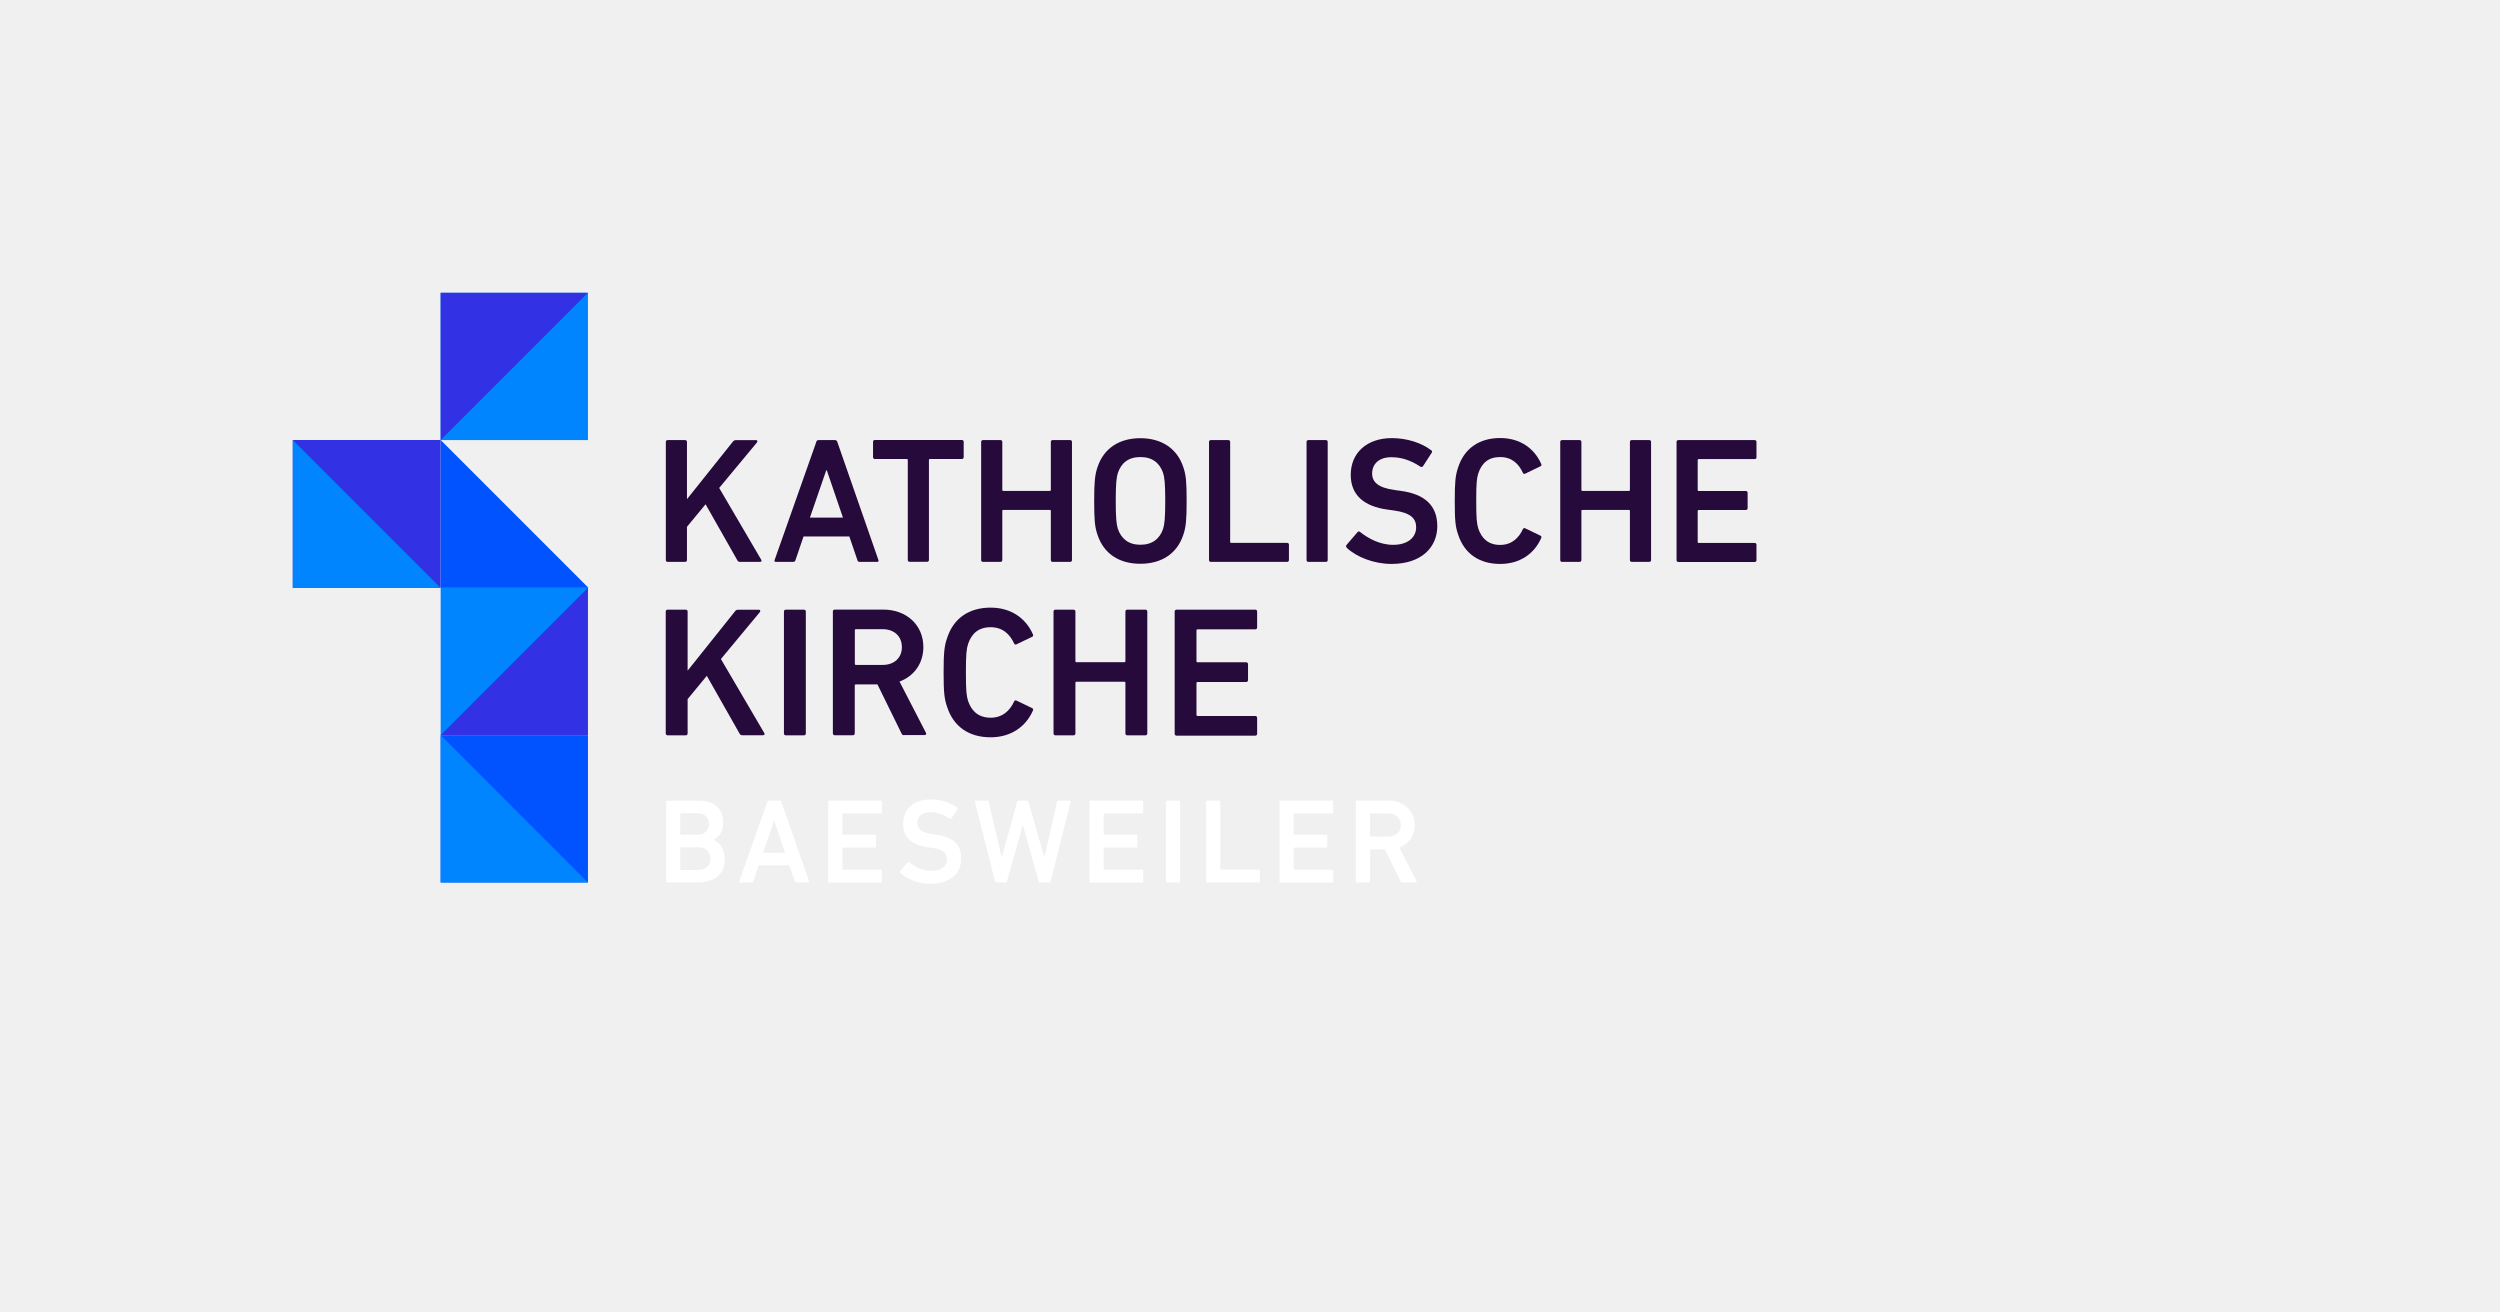
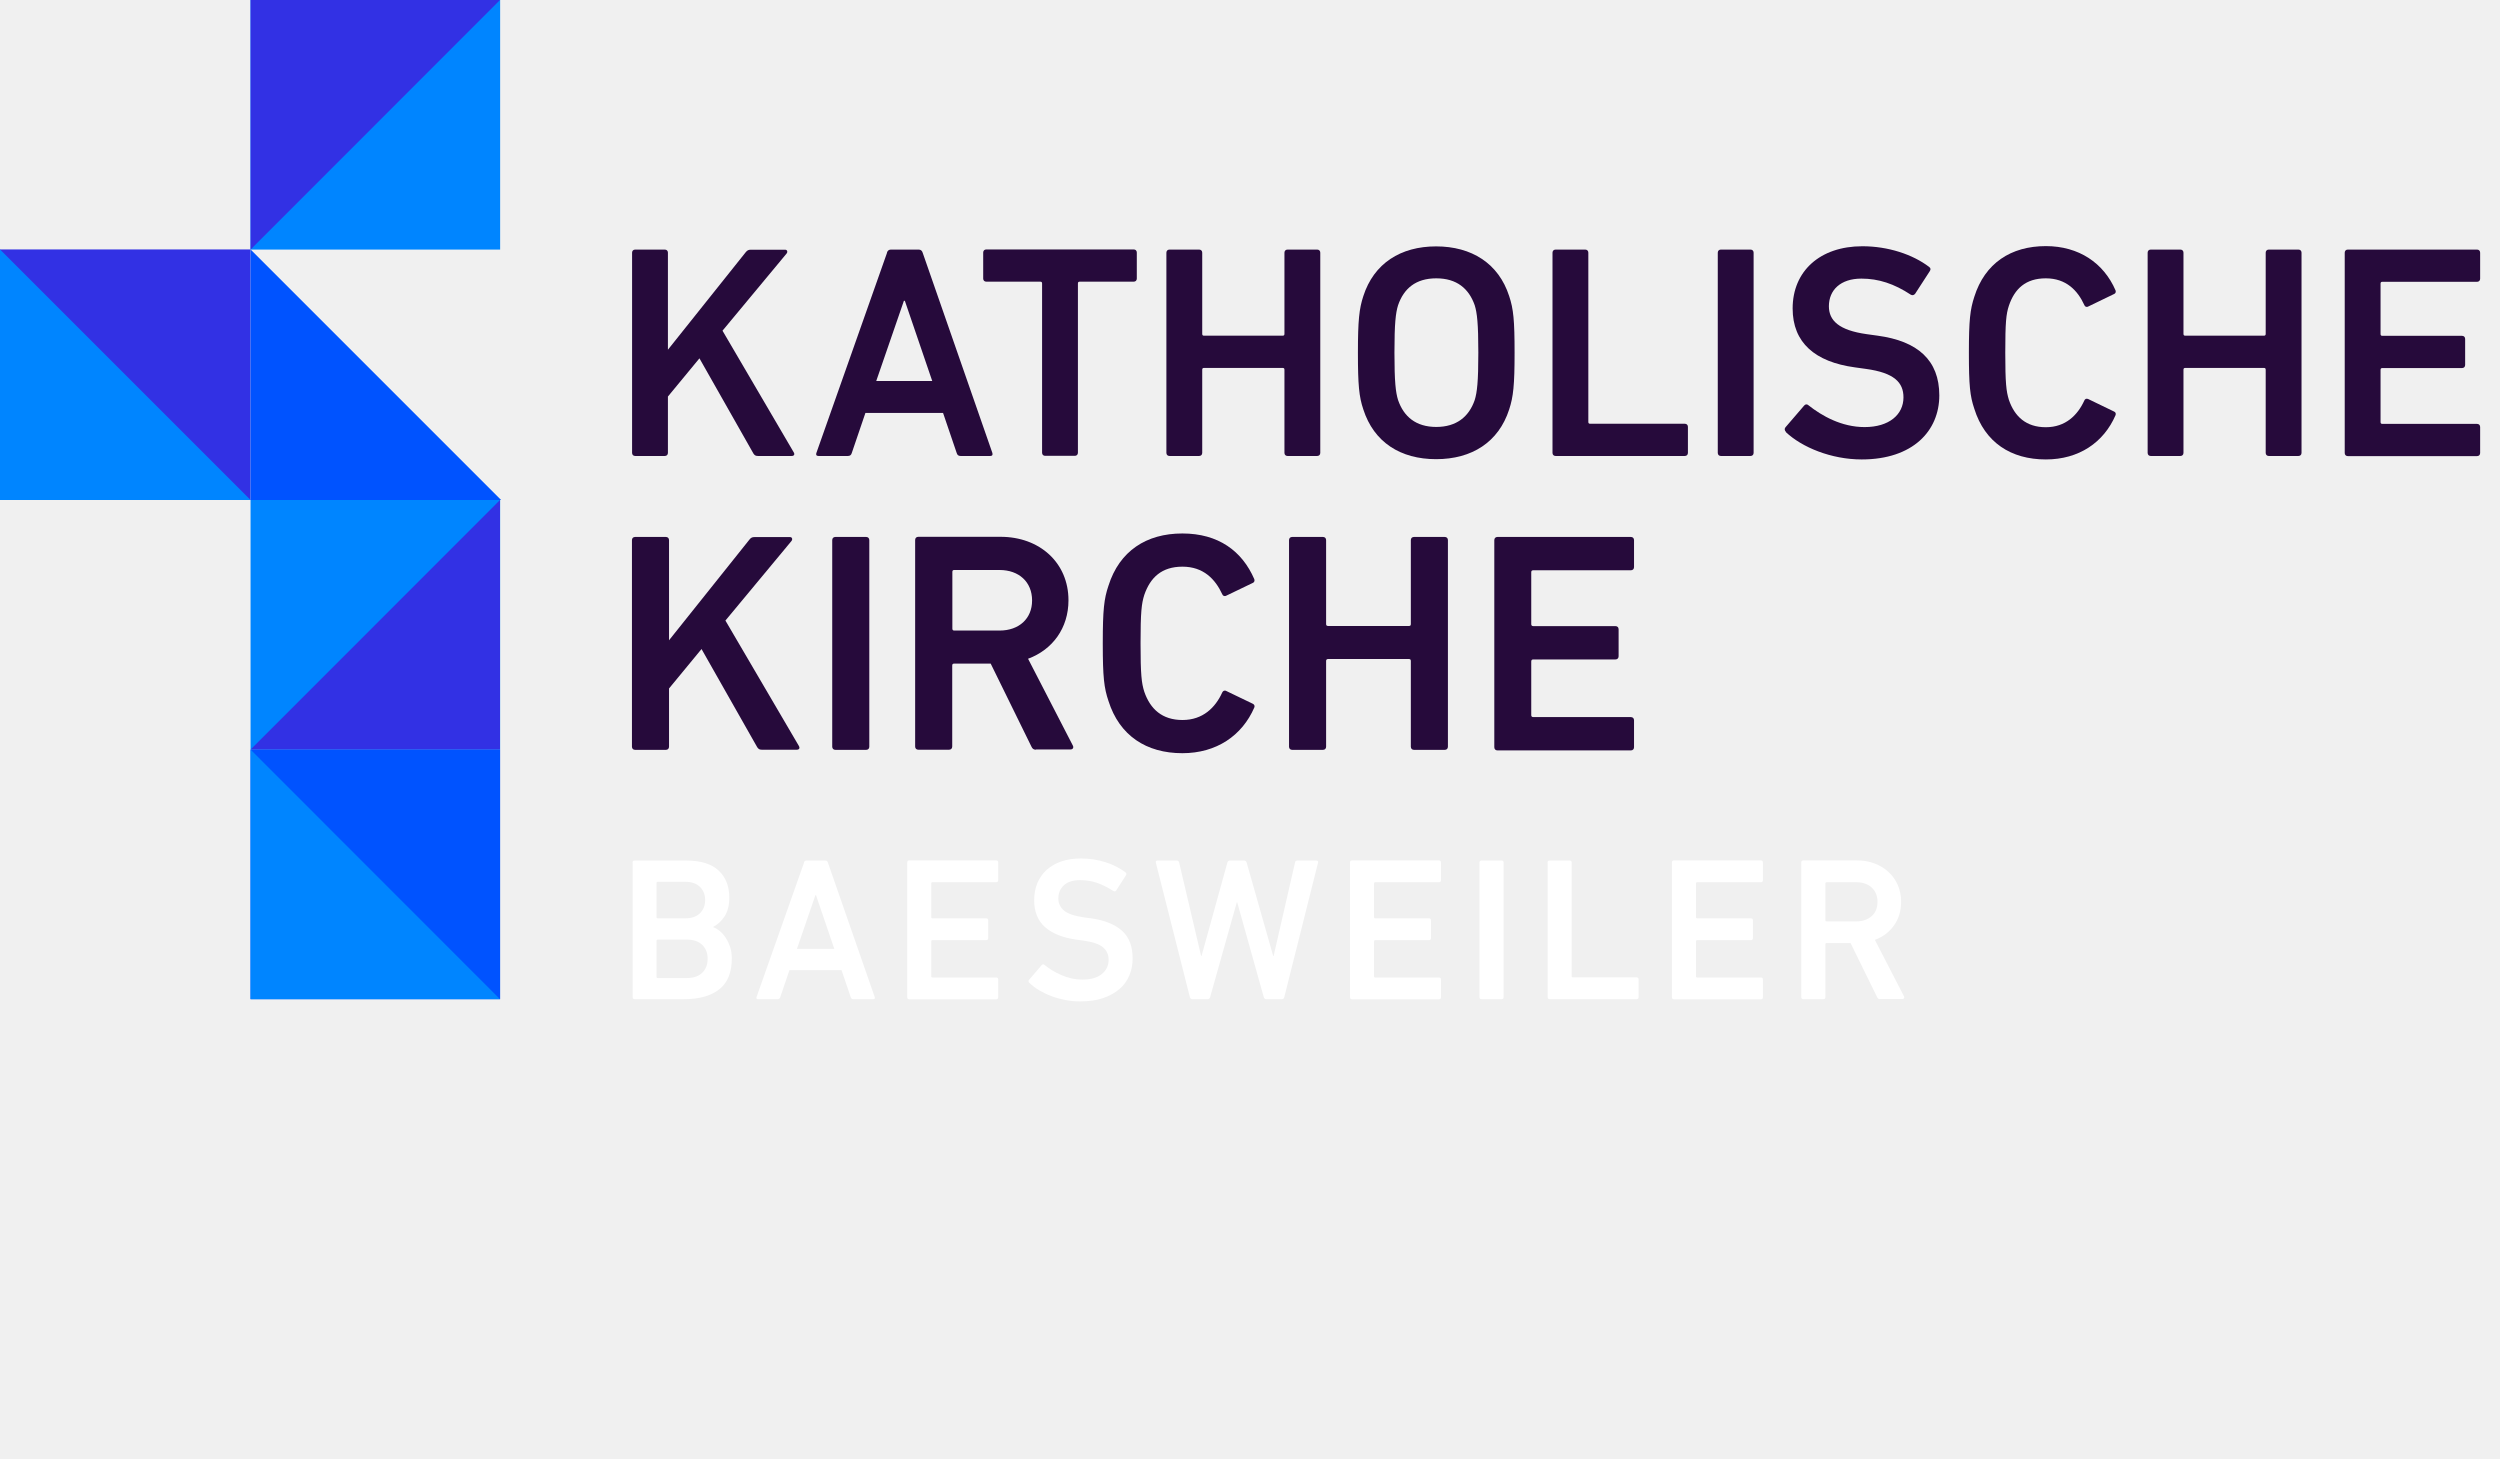
- <svg xmlns="http://www.w3.org/2000/svg" viewBox="0 0 305 160">
+ <svg xmlns="http://www.w3.org/2000/svg" version="1.1" viewBox="0 0 180 105">
  <defs>
    <style>
-       .cls-1 {
-         fill: none;
-       }
- 
-       .cls-2 {
+       .st0 {
        fill: #0085ff;
      }

-       .cls-3 {
+       .st1 {
        fill: #fff;
      }

-       .cls-4 {
+       .st2 {
        fill: #0053ff;
      }

-       .cls-5 {
-         fill: #260a3b;
+       .st3 {
+         fill: #3231e4;
      }

-       .cls-6 {
-         fill: #3231e4;
+       .st4 {
+         fill: #260a3b;
      }
    </style>
  </defs>
-   <rect class="cls-1" x="0" y="0" width="305" height="160" />
-   <path class="cls-5" d="M81.22,74.61c0-.14.09-.23.23-.23h2.21c.14,0,.23.09.23.23v7.21l5.79-7.25c.11-.14.2-.18.36-.18h2.57c.14,0,.2.16.09.29l-4.75,5.72,5.29,9.03c.09.16.02.27-.16.27h-2.5c-.18,0-.25-.05-.34-.18l-4.01-7.07-2.34,2.84v4.19c0,.14-.09.23-.23.23h-2.21c-.14,0-.23-.09-.23-.23v-14.87Z" />
-   <path class="cls-5" d="M95.64,74.61c0-.14.09-.23.23-.23h2.21c.14,0,.23.09.23.23v14.87c0,.14-.09.23-.23.23h-2.21c-.14,0-.23-.09-.23-.23v-14.87Z" />
-   <path class="cls-5" d="M110.32,89.7c-.18,0-.27-.07-.34-.23l-2.93-5.97h-2.64c-.09,0-.13.05-.13.14v5.83c0,.14-.09.23-.23.23h-2.21c-.14,0-.23-.09-.23-.23v-14.87c0-.14.09-.23.23-.23h5.92c2.82,0,4.89,1.87,4.89,4.57,0,2.01-1.15,3.56-2.91,4.21l3.22,6.24c.09.16,0,.29-.16.29h-2.5ZM110.03,78.95c0-1.33-.95-2.19-2.34-2.19h-3.27c-.09,0-.13.04-.13.14v4.08c0,.09.04.14.13.14h3.27c1.4,0,2.34-.86,2.34-2.16Z" />
-   <path class="cls-5" d="M115.12,82.04c0-2.43.09-3.2.41-4.15.79-2.5,2.73-3.76,5.32-3.76,2.46,0,4.3,1.26,5.18,3.29.04.11,0,.23-.11.27l-1.91.92c-.14.07-.25,0-.29-.11-.5-1.08-1.35-1.98-2.86-1.98s-2.32.79-2.75,2.03c-.2.63-.27,1.24-.27,3.49s.07,2.86.27,3.49c.43,1.24,1.28,2.03,2.75,2.03s2.37-.9,2.86-1.98c.05-.11.16-.18.29-.11l1.91.92c.11.05.16.16.11.27-.88,2.03-2.73,3.29-5.18,3.29-2.59,0-4.53-1.26-5.32-3.76-.32-.95-.41-1.71-.41-4.14Z" />
-   <path class="cls-5" d="M128.53,74.61c0-.14.09-.23.23-.23h2.21c.14,0,.23.09.23.23v6.04c0,.09.04.14.14.14h5.83c.09,0,.13-.04.13-.14v-6.04c0-.14.09-.23.23-.23h2.21c.14,0,.23.09.23.23v14.87c0,.14-.09.23-.23.23h-2.21c-.14,0-.23-.09-.23-.23v-6.17c0-.09-.04-.14-.13-.14h-5.83c-.09,0-.14.05-.14.14v6.17c0,.14-.09.23-.23.23h-2.21c-.14,0-.23-.09-.23-.23v-14.87Z" />
-   <path class="cls-5" d="M143.31,74.61c0-.14.09-.23.23-.23h9.6c.14,0,.23.09.23.23v1.94c0,.14-.09.23-.23.23h-7.03c-.09,0-.14.04-.14.14v3.74c0,.09.05.14.14.14h5.92c.14,0,.23.09.23.23v1.94c0,.14-.09.23-.23.23h-5.92c-.09,0-.14.05-.14.14v3.87c0,.09.05.14.14.14h7.03c.14,0,.23.09.23.23v1.94c0,.14-.09.23-.23.23h-9.6c-.14,0-.23-.09-.23-.23v-14.87Z" />
-   <path class="cls-5" d="M81.23,53.91c0-.13.09-.22.22-.22h2.14c.13,0,.22.09.22.22v6.99l5.61-7.03c.11-.13.2-.17.35-.17h2.49c.13,0,.2.15.09.28l-4.61,5.55,5.13,8.76c.09.15.02.26-.15.26h-2.42c-.17,0-.24-.04-.33-.17l-3.89-6.86-2.27,2.75v4.06c0,.13-.09.22-.22.22h-2.14c-.13,0-.22-.09-.22-.22v-14.42Z" />
-   <path class="cls-5" d="M99.58,53.91c.04-.13.13-.22.28-.22h2.01c.15,0,.24.09.28.22l5.02,14.42c.04.13,0,.22-.15.22h-2.14c-.15,0-.24-.07-.28-.22l-.98-2.88h-5.59l-.98,2.88c-.04.15-.13.22-.28.22h-2.12c-.15,0-.2-.09-.15-.22l5.09-14.42ZM102.84,63.15l-1.97-5.77h-.07l-1.99,5.77h4.02Z" />
-   <path class="cls-5" d="M110.97,68.54c-.13,0-.22-.09-.22-.22v-12.19c0-.09-.04-.13-.13-.13h-3.89c-.13,0-.22-.09-.22-.22v-1.88c0-.13.09-.22.22-.22h10.62c.13,0,.22.09.22.22v1.88c0,.13-.09.22-.22.22h-3.89c-.09,0-.13.04-.13.13v12.19c0,.13-.09.22-.22.22h-2.14Z" />
-   <path class="cls-5" d="M119.7,53.91c0-.13.09-.22.22-.22h2.14c.13,0,.22.09.22.22v5.85c0,.09.04.13.13.13h5.66c.09,0,.13-.04.13-.13v-5.85c0-.13.09-.22.22-.22h2.14c.13,0,.22.09.22.22v14.42c0,.13-.09.22-.22.22h-2.14c-.13,0-.22-.09-.22-.22v-5.99c0-.09-.04-.13-.13-.13h-5.66c-.09,0-.13.04-.13.13v5.99c0,.13-.09.22-.22.22h-2.14c-.13,0-.22-.09-.22-.22v-14.42Z" />
-   <path class="cls-5" d="M133.88,65.2c-.31-.92-.39-1.75-.39-4.08s.09-3.17.39-4.08c.76-2.36,2.69-3.58,5.24-3.58s4.5,1.22,5.26,3.58c.31.92.39,1.75.39,4.08s-.09,3.17-.39,4.08c-.76,2.36-2.69,3.58-5.26,3.58s-4.48-1.22-5.24-3.58ZM141.9,64.52c.17-.55.26-1.31.26-3.41s-.09-2.86-.26-3.41c-.42-1.2-1.29-1.94-2.77-1.94s-2.34.74-2.75,1.94c-.17.55-.26,1.29-.26,3.41s.09,2.86.26,3.41c.41,1.2,1.29,1.94,2.75,1.94s2.36-.74,2.77-1.94Z" />
-   <path class="cls-5" d="M147.5,53.91c0-.13.09-.22.22-.22h2.14c.13,0,.22.09.22.22v12.19c0,.09.04.13.13.13h6.82c.13,0,.22.09.22.22v1.88c0,.13-.09.22-.22.22h-9.31c-.13,0-.22-.09-.22-.22v-14.42Z" />
-   <path class="cls-5" d="M159.4,53.91c0-.13.09-.22.22-.22h2.14c.13,0,.22.09.22.22v14.42c0,.13-.09.22-.22.22h-2.14c-.13,0-.22-.09-.22-.22v-14.42Z" />
-   <path class="cls-5" d="M164.31,66.82c-.09-.09-.13-.22-.04-.33l1.35-1.57c.09-.11.22-.11.31-.02.96.76,2.38,1.57,4.04,1.57,1.77,0,2.8-.9,2.8-2.14,0-1.07-.66-1.77-2.71-2.05l-.79-.11c-2.86-.39-4.48-1.77-4.48-4.24,0-2.69,1.97-4.48,5.02-4.48,1.86,0,3.63.59,4.81,1.49.11.09.13.17.04.31l-1.05,1.62c-.09.11-.2.13-.31.07-1.2-.79-2.32-1.16-3.56-1.16-1.51,0-2.34.83-2.34,1.99,0,1.03.72,1.73,2.73,2.01l.79.11c2.86.39,4.43,1.75,4.43,4.3s-1.9,4.61-5.59,4.61c-2.18,0-4.3-.87-5.46-1.97Z" />
-   <path class="cls-5" d="M177.48,61.11c0-2.36.09-3.1.39-4.02.76-2.42,2.64-3.65,5.15-3.65,2.38,0,4.17,1.22,5.02,3.19.04.11,0,.22-.11.26l-1.86.9c-.13.07-.24,0-.28-.11-.48-1.05-1.31-1.92-2.77-1.92s-2.25.76-2.66,1.97c-.2.61-.26,1.2-.26,3.39s.07,2.77.26,3.39c.41,1.2,1.24,1.97,2.66,1.97s2.29-.87,2.77-1.92c.04-.11.15-.17.28-.11l1.86.9c.11.04.15.15.11.26-.85,1.97-2.64,3.19-5.02,3.19-2.51,0-4.39-1.22-5.15-3.65-.31-.92-.39-1.66-.39-4.02Z" />
-   <path class="cls-5" d="M190.35,53.91c0-.13.09-.22.22-.22h2.14c.13,0,.22.09.22.22v5.85c0,.09.04.13.13.13h5.66c.09,0,.13-.04.13-.13v-5.85c0-.13.09-.22.22-.22h2.14c.13,0,.22.09.22.22v14.42c0,.13-.09.22-.22.22h-2.14c-.13,0-.22-.09-.22-.22v-5.99c0-.09-.04-.13-.13-.13h-5.66c-.09,0-.13.04-.13.13v5.99c0,.13-.09.22-.22.22h-2.14c-.13,0-.22-.09-.22-.22v-14.42Z" />
-   <path class="cls-5" d="M204.54,53.91c0-.13.09-.22.22-.22h9.31c.13,0,.22.09.22.22v1.88c0,.13-.09.22-.22.22h-6.82c-.09,0-.13.04-.13.13v3.63c0,.09.04.13.13.13h5.74c.13,0,.22.09.22.22v1.88c0,.13-.09.22-.22.22h-5.74c-.09,0-.13.04-.13.13v3.76c0,.09.04.13.13.13h6.82c.13,0,.22.09.22.22v1.88c0,.13-.09.22-.22.22h-9.31c-.13,0-.22-.09-.22-.22v-14.42Z" />
+   <path class="st4" d="M45.5,38.89c0-.14.09-.23.23-.23h2.21c.14,0,.23.09.23.23v7.21l5.79-7.25c.11-.14.2-.18.36-.18h2.57c.14,0,.2.16.09.29l-4.75,5.72,5.29,9.03c.09.16.02.27-.16.27h-2.5c-.18,0-.25-.05-.34-.18l-4.01-7.07-2.34,2.84v4.19c0,.14-.09.23-.23.23h-2.21c-.14,0-.23-.09-.23-.23,0,0,0-14.87,0-14.87Z" />
+   <path class="st4" d="M59.92,38.89c0-.14.09-.23.23-.23h2.21c.14,0,.23.09.23.23v14.87c0,.14-.09.23-.23.23h-2.21c-.14,0-.23-.09-.23-.23v-14.87Z" />
+   <path class="st4" d="M74.6,53.98c-.18,0-.27-.07-.34-.23l-2.93-5.97h-2.64c-.09,0-.13.05-.13.14v5.83c0,.14-.09.23-.23.23h-2.21c-.14,0-.23-.09-.23-.23v-14.87c0-.14.09-.23.23-.23h5.92c2.82,0,4.89,1.87,4.89,4.57,0,2.01-1.15,3.56-2.91,4.21l3.22,6.24c.09.16,0,.29-.16.29h-2.5l.02.02ZM74.31,43.23c0-1.33-.95-2.19-2.34-2.19h-3.27c-.09,0-.13.04-.13.14v4.08c0,.09.04.14.13.14h3.27c1.4,0,2.34-.86,2.34-2.16h0Z" />
+   <path class="st4" d="M79.4,46.32c0-2.43.09-3.2.41-4.15.79-2.5,2.73-3.76,5.32-3.76s4.3,1.26,5.18,3.29c.04.11,0,.23-.11.27l-1.91.92c-.14.07-.25,0-.29-.11-.5-1.08-1.35-1.98-2.86-1.98s-2.32.79-2.75,2.03c-.2.63-.27,1.24-.27,3.49s.07,2.86.27,3.49c.43,1.24,1.28,2.03,2.75,2.03s2.37-.9,2.86-1.98c.05-.11.16-.18.29-.11l1.91.92c.11.05.16.16.11.27-.88,2.03-2.73,3.29-5.18,3.29-2.59,0-4.53-1.26-5.32-3.76-.32-.95-.41-1.71-.41-4.14h0Z" />
+   <path class="st4" d="M92.81,38.89c0-.14.09-.23.23-.23h2.21c.14,0,.23.09.23.23v6.04c0,.09.04.14.14.14h5.83c.09,0,.13-.04.13-.14v-6.04c0-.14.09-.23.23-.23h2.21c.14,0,.23.09.23.23v14.87c0,.14-.09.23-.23.23h-2.21c-.14,0-.23-.09-.23-.23v-6.17c0-.09-.04-.14-.13-.14h-5.83c-.09,0-.14.05-.14.14v6.17c0,.14-.09.23-.23.23h-2.21c-.14,0-.23-.09-.23-.23v-14.87Z" />
+   <path class="st4" d="M107.59,38.89c0-.14.09-.23.23-.23h9.6c.14,0,.23.09.23.23v1.94c0,.14-.09.23-.23.23h-7.03c-.09,0-.14.04-.14.14v3.74c0,.09.05.14.14.14h5.92c.14,0,.23.09.23.23v1.94c0,.14-.09.23-.23.23h-5.92c-.09,0-.14.05-.14.14v3.87c0,.09.05.14.14.14h7.03c.14,0,.23.09.23.23v1.94c0,.14-.09.23-.23.23h-9.6c-.14,0-.23-.09-.23-.23v-14.91Z" />
+   <path class="st4" d="M45.51,18.19c0-.13.09-.22.22-.22h2.14c.13,0,.22.09.22.22v6.99l5.61-7.03c.11-.13.2-.17.35-.17h2.49c.13,0,.2.15.09.28l-4.61,5.55,5.13,8.76c.09.15.02.26-.15.26h-2.42c-.17,0-.24-.04-.33-.17l-3.89-6.86-2.27,2.75v4.06c0,.13-.09.22-.22.22h-2.14c-.13,0-.22-.09-.22-.22,0,0,0-14.42,0-14.42Z" />
+   <path class="st4" d="M63.86,18.19c.04-.13.13-.22.28-.22h2.01c.15,0,.24.09.28.22l5.02,14.42c.04.13,0,.22-.15.22h-2.14c-.15,0-.24-.07-.28-.22l-.98-2.88h-5.59l-.98,2.88c-.04.15-.13.22-.28.22h-2.12c-.15,0-.2-.09-.15-.22l5.09-14.42h0ZM67.12,27.43l-1.97-5.77h-.07l-1.99,5.77h4.03Z" />
+   <path class="st4" d="M75.25,32.82c-.13,0-.22-.09-.22-.22v-12.19c0-.09-.04-.13-.13-.13h-3.89c-.13,0-.22-.09-.22-.22v-1.88c0-.13.09-.22.22-.22h10.62c.13,0,.22.09.22.22v1.88c0,.13-.09.22-.22.22h-3.89c-.09,0-.13.04-.13.13v12.19c0,.13-.09.22-.22.22h-2.14Z" />
+   <path class="st4" d="M83.98,18.19c0-.13.09-.22.22-.22h2.14c.13,0,.22.09.22.22v5.85c0,.09.04.13.13.13h5.66c.09,0,.13-.04.13-.13v-5.85c0-.13.09-.22.22-.22h2.14c.13,0,.22.09.22.22v14.42c0,.13-.09.22-.22.22h-2.14c-.13,0-.22-.09-.22-.22v-5.99c0-.09-.04-.13-.13-.13h-5.66c-.09,0-.13.04-.13.13v5.99c0,.13-.09.22-.22.22h-2.14c-.13,0-.22-.09-.22-.22,0,0,0-14.42,0-14.42Z" />
+   <path class="st4" d="M98.16,29.48c-.31-.92-.39-1.75-.39-4.08s.09-3.17.39-4.08c.76-2.36,2.69-3.58,5.24-3.58s4.5,1.22,5.26,3.58c.31.92.39,1.75.39,4.08s-.09,3.17-.39,4.08c-.76,2.36-2.69,3.58-5.26,3.58s-4.48-1.22-5.24-3.58ZM106.18,28.8c.17-.55.26-1.31.26-3.41s-.09-2.86-.26-3.41c-.42-1.2-1.29-1.94-2.77-1.94s-2.34.74-2.75,1.94c-.17.55-.26,1.29-.26,3.41s.09,2.86.26,3.41c.41,1.2,1.29,1.94,2.75,1.94s2.36-.74,2.77-1.94Z" />
+   <path class="st4" d="M111.78,18.19c0-.13.09-.22.22-.22h2.14c.13,0,.22.09.22.22v12.19c0,.09.04.13.13.13h6.82c.13,0,.22.09.22.22v1.88c0,.13-.09.22-.22.22h-9.31c-.13,0-.22-.09-.22-.22v-14.42h0Z" />
+   <path class="st4" d="M123.68,18.19c0-.13.09-.22.22-.22h2.14c.13,0,.22.09.22.22v14.42c0,.13-.09.22-.22.22h-2.14c-.13,0-.22-.09-.22-.22v-14.42Z" />
+   <path class="st4" d="M128.59,31.1c-.09-.09-.13-.22-.04-.33l1.35-1.57c.09-.11.22-.11.31-.02.96.76,2.38,1.57,4.04,1.57,1.77,0,2.8-.9,2.8-2.14,0-1.07-.66-1.77-2.71-2.05l-.79-.11c-2.86-.39-4.48-1.77-4.48-4.24,0-2.69,1.97-4.48,5.02-4.48,1.86,0,3.63.59,4.81,1.49.11.09.13.17.04.31l-1.05,1.62c-.09.11-.2.13-.31.07-1.2-.79-2.32-1.16-3.56-1.16-1.51,0-2.34.83-2.34,1.99,0,1.03.72,1.73,2.73,2.01l.79.11c2.86.39,4.43,1.75,4.43,4.3s-1.9,4.61-5.59,4.61c-2.18,0-4.3-.87-5.46-1.97h.01Z" />
+   <path class="st4" d="M141.76,25.39c0-2.36.09-3.1.39-4.02.76-2.42,2.64-3.65,5.15-3.65,2.38,0,4.17,1.22,5.02,3.19.04.11,0,.22-.11.26l-1.86.9c-.13.07-.24,0-.28-.11-.48-1.05-1.31-1.92-2.77-1.92s-2.25.76-2.66,1.97c-.2.61-.26,1.2-.26,3.39s.07,2.77.26,3.39c.41,1.2,1.24,1.97,2.66,1.97s2.29-.87,2.77-1.92c.04-.11.15-.17.28-.11l1.86.9c.11.04.15.15.11.26-.85,1.97-2.64,3.19-5.02,3.19-2.51,0-4.39-1.22-5.15-3.65-.31-.92-.39-1.66-.39-4.02v-.02Z" />
+   <path class="st4" d="M154.63,18.19c0-.13.09-.22.22-.22h2.14c.13,0,.22.09.22.22v5.85c0,.09.04.13.13.13h5.66c.09,0,.13-.04.13-.13v-5.85c0-.13.09-.22.22-.22h2.14c.13,0,.22.09.22.22v14.42c0,.13-.09.22-.22.22h-2.14c-.13,0-.22-.09-.22-.22v-5.99c0-.09-.04-.13-.13-.13h-5.66c-.09,0-.13.04-.13.13v5.99c0,.13-.09.22-.22.22h-2.14c-.13,0-.22-.09-.22-.22v-14.42Z" />
+   <path class="st4" d="M168.82,18.19c0-.13.09-.22.22-.22h9.31c.13,0,.22.09.22.22v1.88c0,.13-.09.22-.22.22h-6.82c-.09,0-.13.04-.13.13v3.63c0,.09.04.13.13.13h5.74c.13,0,.22.09.22.22v1.88c0,.13-.09.22-.22.22h-5.74c-.09,0-.13.04-.13.13v3.76c0,.09.04.13.13.13h6.82c.13,0,.22.09.22.22v1.88c0,.13-.09.22-.22.22h-9.31c-.13,0-.22-.09-.22-.22v-14.42h0Z" />
  <g>
-     <rect class="cls-6" x="35.72" y="53.68" width="18.04" height="18.04" />
-     <polygon class="cls-2" points="35.72 53.68 35.72 71.72 53.76 71.72 35.72 53.68" />
+     <rect class="st3" y="17.96" width="18.04" height="18.04" />
+     <polygon class="st0" points="0 17.96 0 36 18.04 36 0 17.96" />
  </g>
  <g>
-     <rect class="cls-2" x="53.76" y="35.72" width="17.97" height="17.97" />
-     <polyline class="cls-6" points="71.72 35.72 53.76 35.72 53.76 53.69" />
+     <rect class="st0" x="18.04" width="17.97" height="17.97" />
+     <polyline class="st3" points="36 0 18.04 0 18.04 17.97" />
  </g>
  <g>
-     <rect class="cls-2" x="53.76" y="71.72" width="17.97" height="17.97" />
-     <polyline class="cls-6" points="53.76 89.69 71.72 89.69 71.72 71.72" />
+     <rect class="st0" x="18.04" y="36" width="17.97" height="17.97" />
+     <polyline class="st3" points="18.04 53.97 36 53.97 36 36" />
  </g>
  <g>
-     <rect class="cls-4" x="53.76" y="89.69" width="17.97" height="17.97" />
-     <polyline class="cls-2" points="71.72 107.66 53.76 107.66 53.76 89.69" />
+     <rect class="st2" x="18.04" y="53.97" width="17.97" height="17.97" />
+     <polyline class="st0" points="36 71.94 18.04 71.94 18.04 53.97" />
  </g>
-   <polygon class="cls-4" points="53.76 71.72 71.8 71.72 53.76 53.68 53.76 71.72" />
+   <polygon class="st2" points="18.04 36 36.08 36 18.04 17.96 18.04 36" />
  <g>
-     <path class="cls-3" d="M81.26,97.83c0-.1.05-.15.15-.15h3.71c1.06,0,1.84.24,2.35.73.51.48.76,1.13.76,1.93,0,.57-.12,1.02-.34,1.36-.23.34-.5.59-.81.75v.03c.16.06.31.15.47.28s.3.29.42.48c.13.19.23.41.32.66.08.25.12.53.12.83,0,1-.3,1.74-.89,2.21-.6.48-1.44.72-2.54.72h-3.56c-.1,0-.15-.05-.15-.15v-9.68ZM85.07,101.84c.44,0,.79-.12,1.04-.36s.38-.55.38-.95-.13-.72-.38-.96c-.25-.24-.6-.36-1.04-.36h-1.99c-.06,0-.09.03-.09.09v2.45c0,.06.03.09.09.09h1.99ZM82.99,106.05c0,.06.03.09.09.09h2.08c.49,0,.86-.13,1.12-.38.26-.25.39-.59.39-1.01s-.13-.74-.39-1c-.26-.25-.63-.38-1.12-.38h-2.08c-.06,0-.09.03-.09.09v2.6Z" />
-     <path class="cls-3" d="M93.6,97.83c.03-.1.09-.15.19-.15h1.35c.1,0,.16.05.19.15l3.37,9.68c.03.1,0,.15-.1.15h-1.44c-.1,0-.16-.05-.19-.15l-.66-1.94h-3.75l-.66,1.94c-.03.1-.09.15-.19.15h-1.42c-.1,0-.13-.05-.1-.15l3.42-9.68ZM95.79,104.04l-1.32-3.87h-.04l-1.33,3.87h2.7Z" />
-     <path class="cls-3" d="M101.04,97.82c0-.1.05-.15.15-.15h6.25c.1,0,.15.05.15.15v1.27c0,.1-.05.15-.15.15h-4.58c-.06,0-.09.03-.09.09v2.42c0,.06.03.09.09.09h3.86c.1,0,.15.05.15.15v1.27c0,.1-.05.15-.15.15h-3.86c-.06,0-.09.03-.09.09v2.51c0,.06.03.09.09.09h4.58c.1,0,.15.05.15.15v1.27c0,.1-.05.15-.15.15h-6.25c-.1,0-.15-.05-.15-.15v-9.69Z" />
-     <path class="cls-3" d="M113.5,107.82c-.37,0-.73-.03-1.08-.1-.35-.07-.69-.16-1-.28-.32-.12-.61-.26-.88-.42s-.5-.34-.7-.53c-.08-.08-.09-.15-.03-.22l.91-1.06c.07-.08.14-.08.21-.01.16.13.33.25.54.38s.42.24.65.34.47.18.73.24.52.09.81.09c.6,0,1.06-.13,1.39-.4.33-.27.49-.61.49-1.03,0-.36-.13-.66-.4-.89-.26-.23-.74-.39-1.42-.49l-.53-.07c-.97-.14-1.71-.44-2.23-.9-.52-.46-.78-1.11-.78-1.94,0-.45.08-.86.23-1.23.16-.37.38-.69.67-.95.29-.26.65-.47,1.06-.61.42-.14.88-.21,1.4-.21.62,0,1.22.09,1.78.27.56.18,1.04.43,1.44.73.07.06.08.13.03.21l-.7,1.09c-.06.08-.13.09-.21.04-.41-.26-.81-.46-1.19-.59-.38-.13-.78-.19-1.2-.19-.51,0-.9.12-1.17.37-.27.25-.4.57-.4.96,0,.34.14.63.41.86.27.23.75.39,1.43.49l.53.07c.97.14,1.71.44,2.22.9.51.46.76,1.13.76,1.99,0,.44-.08.85-.24,1.23-.16.38-.4.71-.72.98-.32.27-.71.49-1.19.65-.47.16-1.01.23-1.63.23Z" />
-     <path class="cls-3" d="M126.89,107.66c-.09,0-.15-.05-.18-.15l-1.91-6.82h-.03l-1.92,6.82c-.03.1-.09.15-.18.15h-1.1c-.09,0-.15-.05-.18-.15l-2.45-9.68c-.02-.1.02-.15.12-.15h1.38c.1,0,.16.05.18.15l1.58,6.72h.03l1.86-6.72c.03-.1.09-.15.18-.15h1.03c.09,0,.15.05.18.15l1.91,6.72h.03l1.54-6.72c0-.1.07-.15.18-.15h1.36c.1,0,.14.05.12.15l-2.43,9.68c-.02.1-.08.15-.18.15h-1.11Z" />
-     <path class="cls-3" d="M132.92,97.82c0-.1.05-.15.15-.15h6.25c.1,0,.15.05.15.15v1.27c0,.1-.05.15-.15.15h-4.58c-.06,0-.09.03-.09.09v2.42c0,.06.03.09.09.09h3.86c.1,0,.15.05.15.15v1.27c0,.1-.05.15-.15.15h-3.86c-.06,0-.09.03-.09.09v2.51c0,.06.03.09.09.09h4.58c.1,0,.15.05.15.15v1.27c0,.1-.05.15-.15.15h-6.25c-.1,0-.15-.05-.15-.15v-9.69Z" />
-     <path class="cls-3" d="M142.24,97.83c0-.1.05-.15.15-.15h1.44c.1,0,.15.05.15.15v9.68c0,.1-.05.15-.15.15h-1.44c-.1,0-.15-.05-.15-.15v-9.68Z" />
-     <path class="cls-3" d="M147.14,97.83c0-.1.05-.15.15-.15h1.44c.1,0,.15.05.15.15v8.17c0,.06.03.09.09.09h4.58c.1,0,.15.05.15.15v1.27c0,.1-.05.15-.15.15h-6.25c-.1,0-.15-.05-.15-.15v-9.68Z" />
-     <path class="cls-3" d="M156.1,97.82c0-.1.05-.15.15-.15h6.25c.1,0,.15.05.15.15v1.27c0,.1-.05.15-.15.15h-4.58c-.06,0-.09.03-.09.09v2.42c0,.06.03.09.09.09h3.86c.1,0,.15.05.15.15v1.27c0,.1-.05.15-.15.15h-3.86c-.06,0-.09.03-.09.09v2.51c0,.06.03.09.09.09h4.58c.1,0,.15.05.15.15v1.27c0,.1-.05.15-.15.15h-6.25c-.1,0-.15-.05-.15-.15v-9.69Z" />
-     <path class="cls-3" d="M171.09,107.66c-.11,0-.18-.05-.22-.15l-1.91-3.89h-1.72c-.06,0-.09.03-.09.09v3.8c0,.1-.05.15-.15.15h-1.44c-.1,0-.15-.05-.15-.15v-9.69c0-.1.05-.15.15-.15h3.86c.46,0,.88.07,1.27.22.39.15.72.35,1,.61.28.26.51.57.67.94.16.37.24.77.24,1.21,0,.66-.17,1.22-.51,1.7-.34.48-.8.83-1.38,1.04l2.1,4.07s.03.09,0,.13-.06.06-.11.06h-1.63ZM169.37,102.06c.46,0,.83-.13,1.11-.38.28-.25.42-.59.42-1.02s-.14-.78-.42-1.04c-.28-.25-.65-.38-1.11-.38h-2.13c-.06,0-.09.03-.09.09v2.64c0,.06.03.09.09.09h2.13Z" />
+     <path class="st1" d="M45.54,62.11c0-.1.05-.15.15-.15h3.71c1.06,0,1.84.24,2.35.73.51.48.76,1.13.76,1.93,0,.57-.12,1.02-.34,1.36-.23.34-.5.59-.81.75v.03c.16.06.31.15.47.28s.3.29.42.48c.13.19.23.41.32.66.08.25.12.53.12.83,0,1-.3,1.74-.89,2.21-.6.48-1.44.72-2.54.72h-3.56c-.1,0-.15-.05-.15-.15v-9.68h-.01ZM49.35,66.12c.44,0,.79-.12,1.04-.36s.38-.55.38-.95-.13-.72-.38-.96-.6-.36-1.04-.36h-1.99c-.06,0-.09.03-.09.09v2.45c0,.06.03.09.09.09,0,0,1.99,0,1.99,0ZM47.27,70.33c0,.06.03.09.09.09h2.08c.49,0,.86-.13,1.12-.38s.39-.59.39-1.01-.13-.74-.39-1c-.26-.25-.63-.38-1.12-.38h-2.08c-.06,0-.09.03-.09.09v2.6h0Z" />
+     <path class="st1" d="M57.88,62.11c.03-.1.09-.15.19-.15h1.35c.1,0,.16.05.19.15l3.37,9.68c.03.1,0,.15-.1.15h-1.44c-.1,0-.16-.05-.19-.15l-.66-1.94h-3.75l-.66,1.94c-.03.1-.09.15-.19.15h-1.42c-.1,0-.13-.05-.1-.15l3.42-9.68h0ZM60.07,68.32l-1.32-3.87h-.04l-1.33,3.87h2.7,0Z" />
+     <path class="st1" d="M65.32,62.1c0-.1.05-.15.15-.15h6.25c.1,0,.15.05.15.15v1.27c0,.1-.05.15-.15.15h-4.58c-.06,0-.09.03-.09.09v2.42c0,.06.03.09.09.09h3.86c.1,0,.15.05.15.15v1.27c0,.1-.05.15-.15.15h-3.86c-.06,0-.09.03-.09.09v2.51c0,.06.03.09.09.09h4.58c.1,0,.15.05.15.15v1.27c0,.1-.05.15-.15.15h-6.25c-.1,0-.15-.05-.15-.15v-9.69h0Z" />
+     <path class="st1" d="M77.78,72.1c-.37,0-.73-.03-1.08-.1s-.69-.16-1-.28c-.32-.12-.61-.26-.88-.42s-.5-.34-.7-.53c-.08-.08-.09-.15-.03-.22l.91-1.06c.07-.08.14-.08.21-.01.16.13.33.25.54.38s.42.24.65.34.47.18.73.24.52.09.81.09c.6,0,1.06-.13,1.39-.4.33-.27.49-.61.49-1.03,0-.36-.13-.66-.4-.89-.26-.23-.74-.39-1.42-.49l-.53-.07c-.97-.14-1.71-.44-2.23-.9-.52-.46-.78-1.11-.78-1.94,0-.45.08-.86.23-1.23.16-.37.38-.69.67-.95.29-.26.65-.47,1.06-.61.42-.14.88-.21,1.4-.21.62,0,1.22.09,1.78.27s1.04.43,1.44.73c.07.06.08.13.03.21l-.7,1.09c-.06.08-.13.09-.21.04-.41-.26-.81-.46-1.19-.59-.38-.13-.78-.19-1.2-.19-.51,0-.9.12-1.17.37s-.4.57-.4.96c0,.34.14.63.41.86.27.23.75.39,1.43.49l.53.07c.97.14,1.71.44,2.22.9s.76,1.13.76,1.99c0,.44-.08.85-.24,1.23-.16.38-.4.71-.72.98-.32.27-.71.49-1.19.65-.47.16-1.01.23-1.63.23h0Z" />
+     <path class="st1" d="M91.17,71.94c-.09,0-.15-.05-.18-.15l-1.91-6.82h-.03l-1.92,6.82c-.03.1-.09.15-.18.15h-1.1c-.09,0-.15-.05-.18-.15l-2.45-9.68c-.02-.1.02-.15.12-.15h1.38c.1,0,.16.05.18.15l1.58,6.72h.03l1.86-6.72c.03-.1.09-.15.18-.15h1.03c.09,0,.15.05.18.15l1.91,6.72h.03l1.54-6.72c0-.1.07-.15.18-.15h1.36c.1,0,.14.05.12.15l-2.43,9.68c-.02.1-.08.15-.18.15h-1.12Z" />
+     <path class="st1" d="M97.2,62.1c0-.1.05-.15.15-.15h6.25c.1,0,.15.05.15.15v1.27c0,.1-.05.15-.15.15h-4.58c-.06,0-.09.03-.09.09v2.42c0,.06.03.09.09.09h3.86c.1,0,.15.05.15.15v1.27c0,.1-.05.15-.15.15h-3.86c-.06,0-.09.03-.09.09v2.51c0,.06.03.09.09.09h4.58c.1,0,.15.05.15.15v1.27c0,.1-.05.15-.15.15h-6.25c-.1,0-.15-.05-.15-.15v-9.69h0Z" />
+     <path class="st1" d="M106.52,62.11c0-.1.05-.15.15-.15h1.44c.1,0,.15.05.15.15v9.68c0,.1-.05.15-.15.15h-1.44c-.1,0-.15-.05-.15-.15v-9.68Z" />
+     <path class="st1" d="M111.42,62.11c0-.1.05-.15.15-.15h1.44c.1,0,.15.05.15.15v8.17c0,.06.03.09.09.09h4.58c.1,0,.15.05.15.15v1.27c0,.1-.05.15-.15.15h-6.25c-.1,0-.15-.05-.15-.15v-9.68h0Z" />
+     <path class="st1" d="M120.38,62.1c0-.1.05-.15.15-.15h6.25c.1,0,.15.05.15.15v1.27c0,.1-.05.15-.15.15h-4.58c-.06,0-.09.03-.09.09v2.42c0,.06.03.09.09.09h3.86c.1,0,.15.05.15.15v1.27c0,.1-.05.15-.15.15h-3.86c-.06,0-.09.03-.09.09v2.51c0,.06.03.09.09.09h4.58c.1,0,.15.05.15.15v1.27c0,.1-.05.15-.15.15h-6.25c-.1,0-.15-.05-.15-.15v-9.69h0Z" />
+     <path class="st1" d="M135.37,71.94c-.11,0-.18-.05-.22-.15l-1.91-3.89h-1.72c-.06,0-.09.03-.09.09v3.8c0,.1-.05.15-.15.15h-1.44c-.1,0-.15-.05-.15-.15v-9.69c0-.1.05-.15.15-.15h3.86c.46,0,.88.07,1.27.22s.72.35,1,.61.51.57.67.94.24.77.24,1.21c0,.66-.17,1.22-.51,1.7-.34.48-.8.83-1.38,1.04l2.1,4.07s.03.09,0,.13-.06.06-.11.06h-1.63.02ZM133.65,66.34c.46,0,.83-.13,1.11-.38s.42-.59.42-1.02-.14-.78-.42-1.04c-.28-.25-.65-.38-1.11-.38h-2.13c-.06,0-.09.03-.09.09v2.64c0,.06.03.09.09.09h2.13Z" />
  </g>
</svg>
